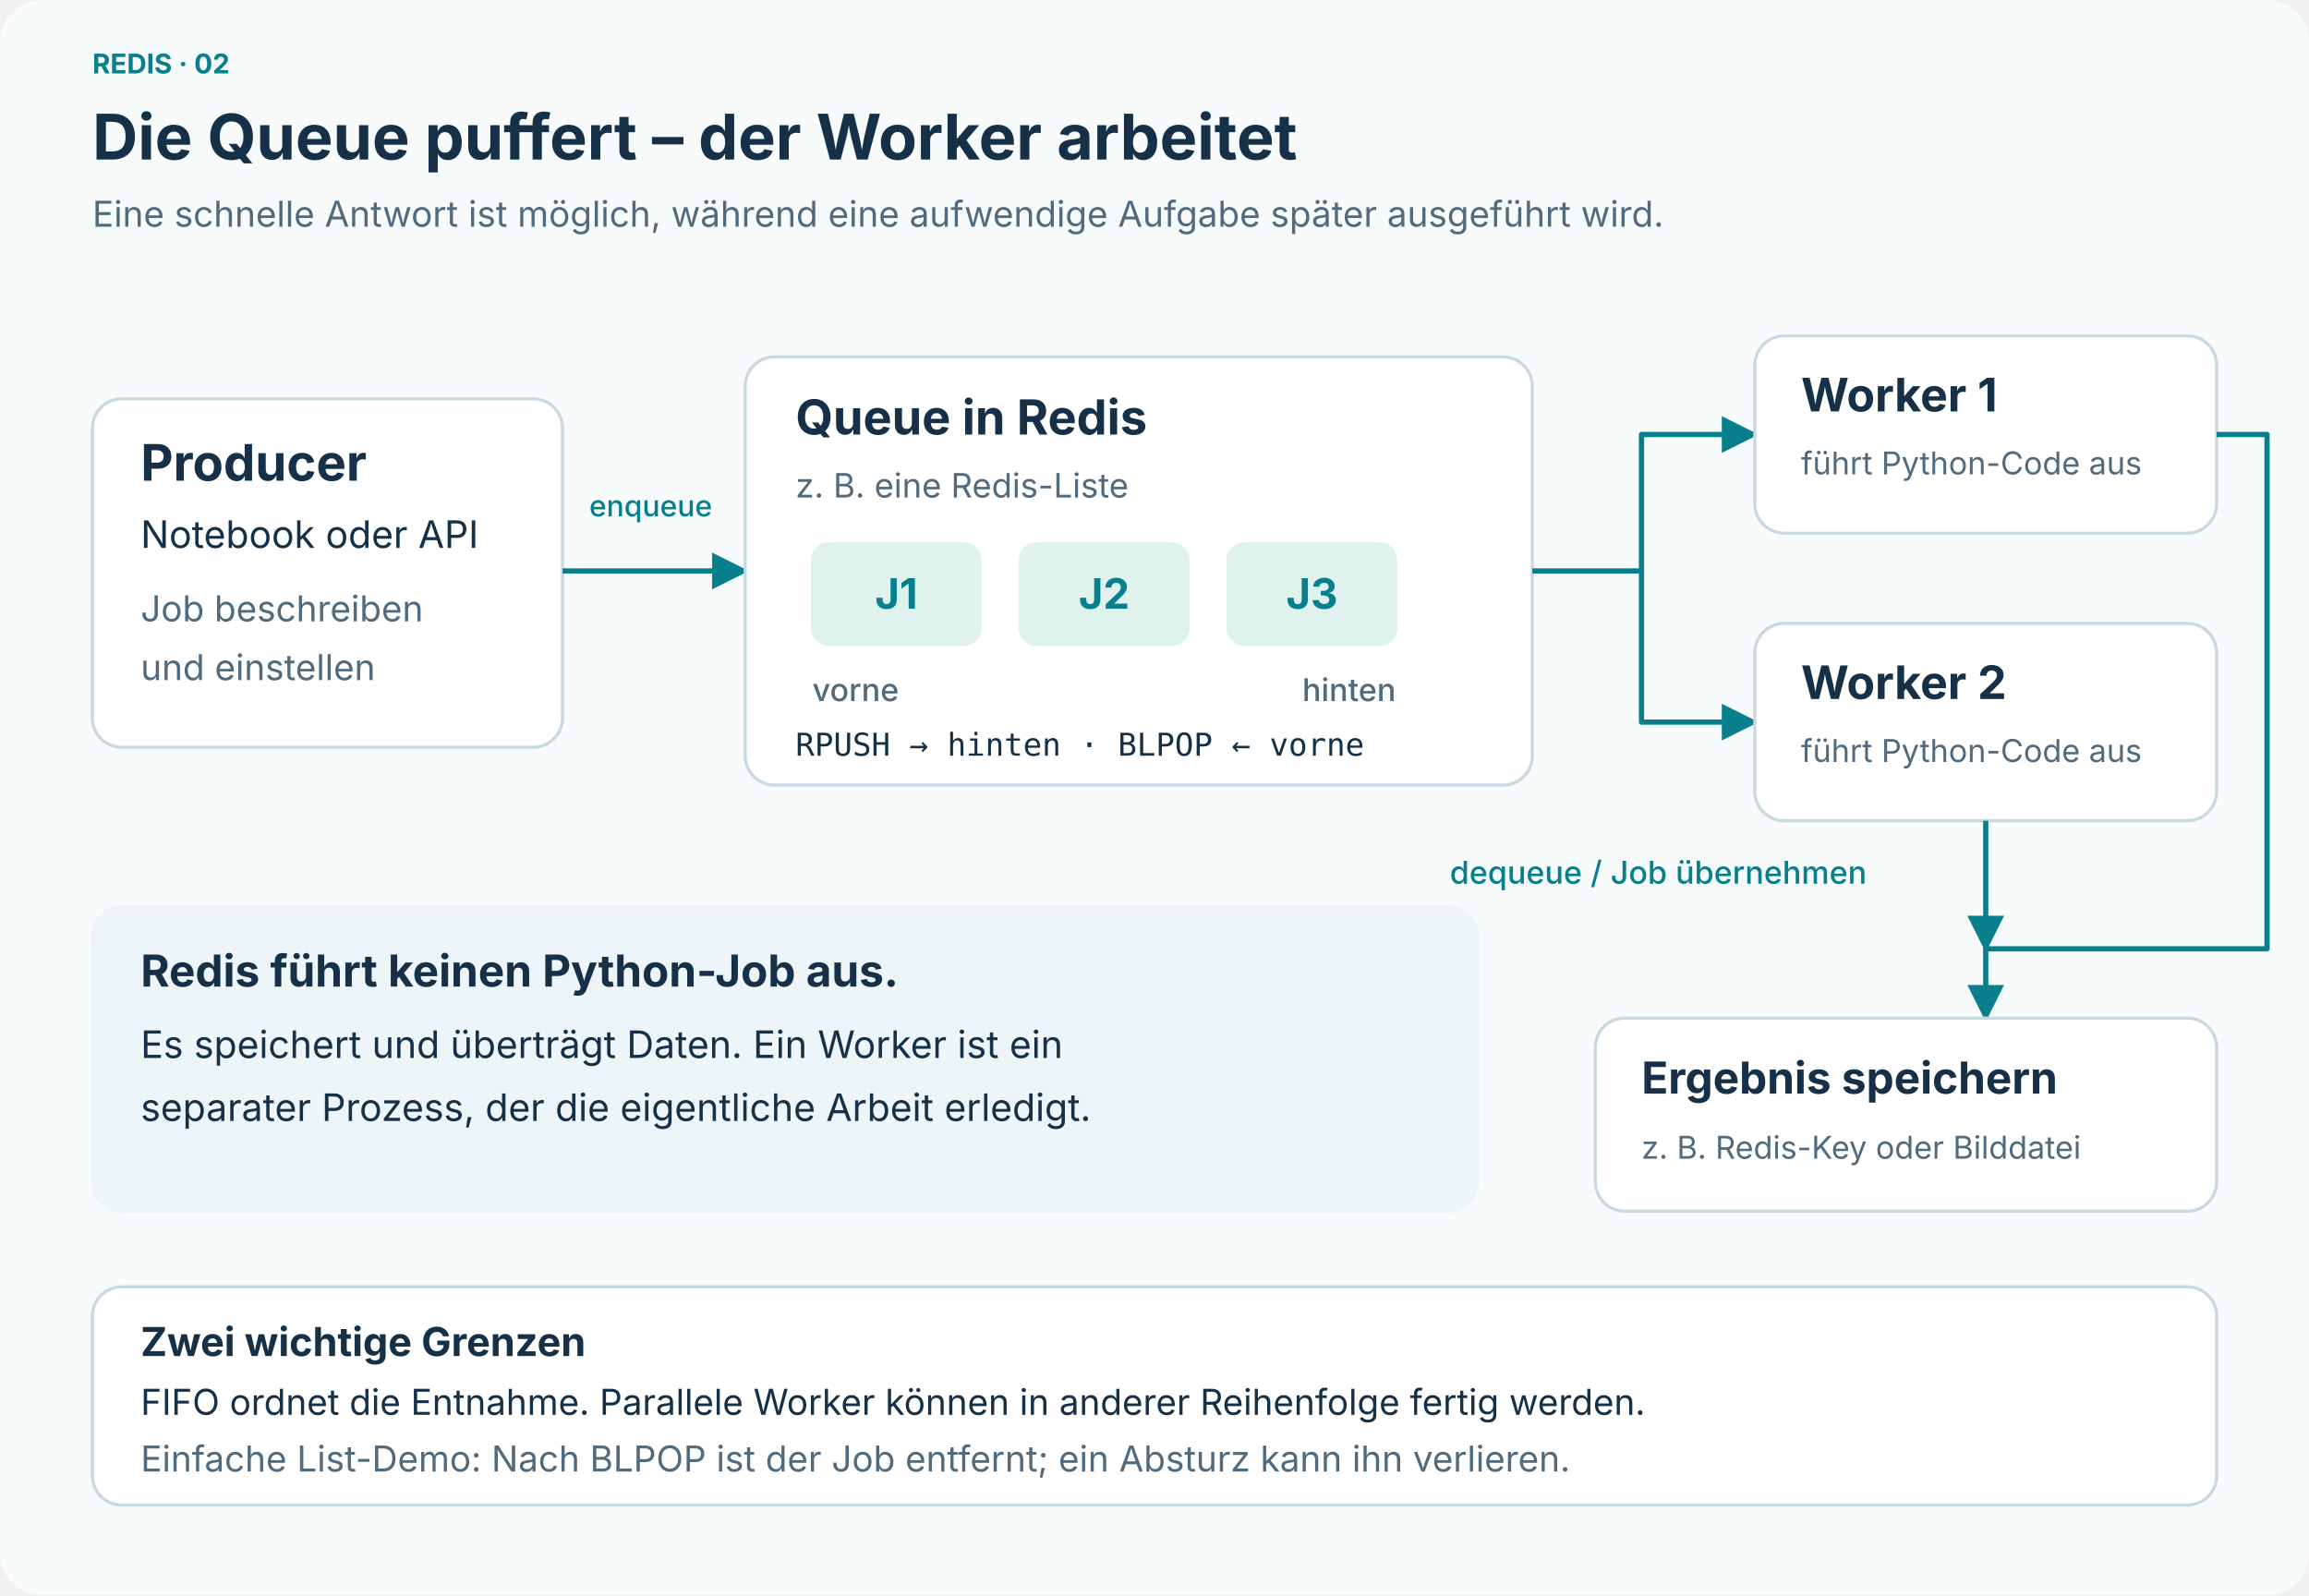
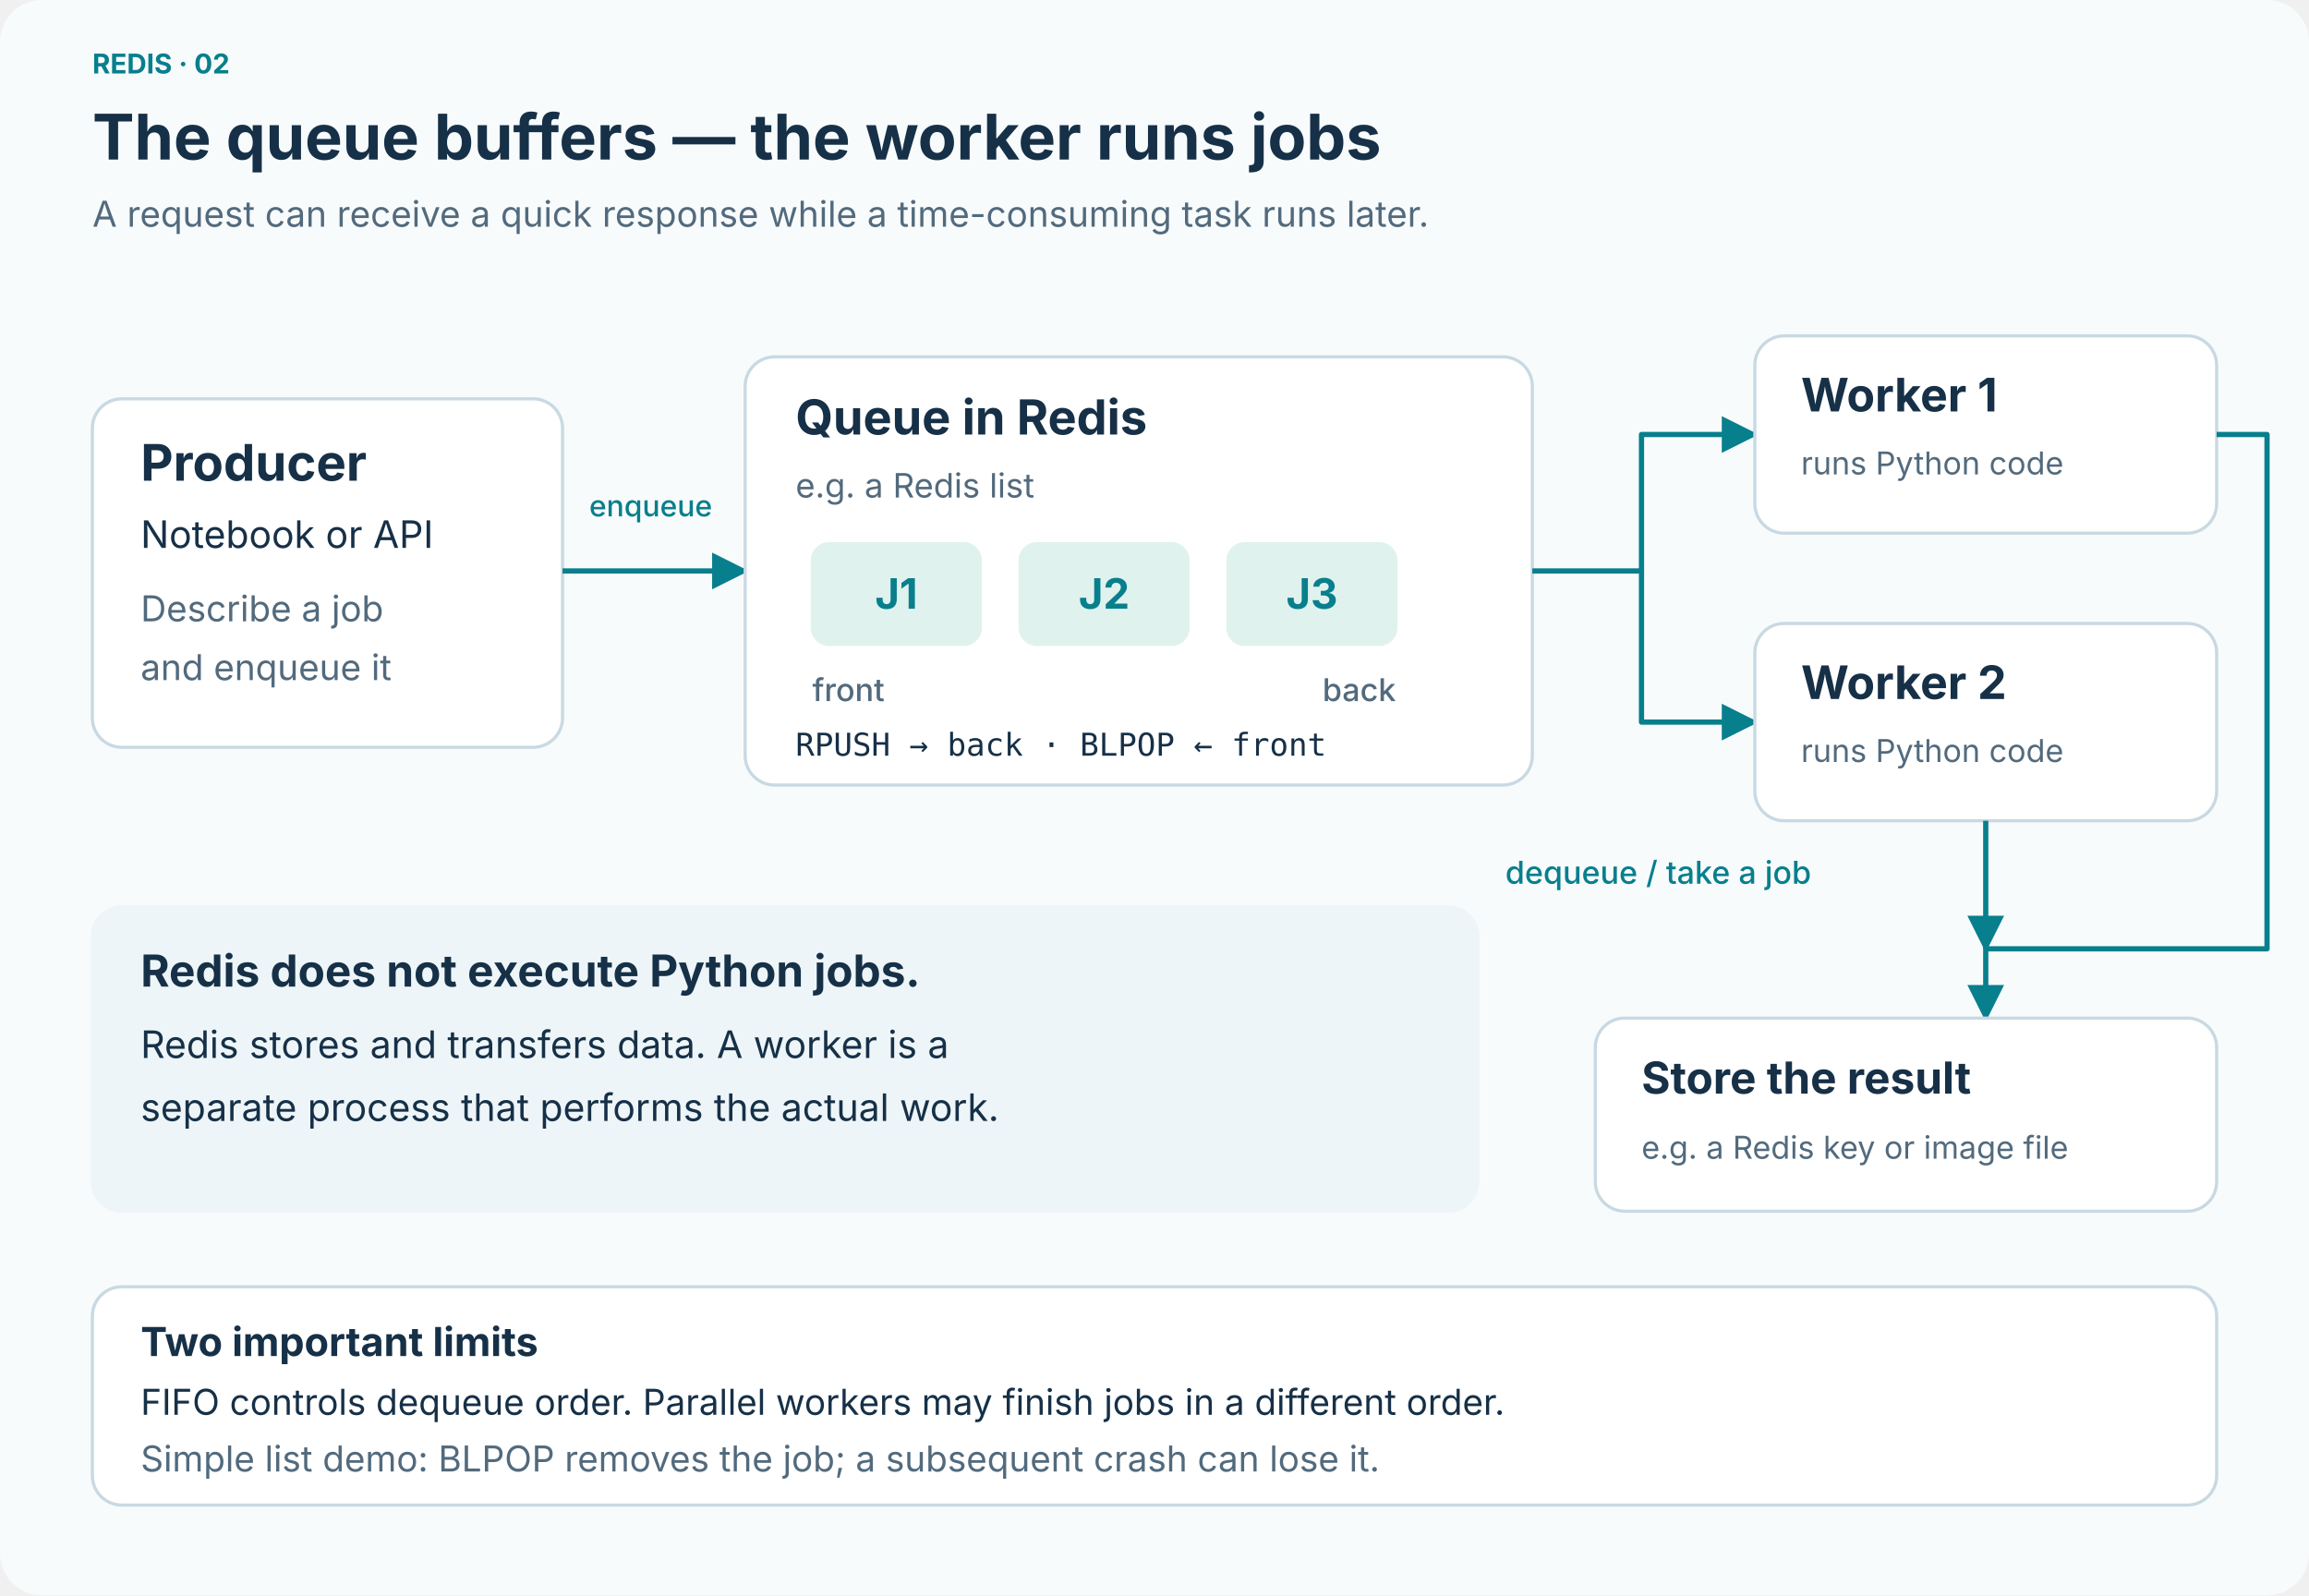
<svg xmlns="http://www.w3.org/2000/svg" width="1100" height="760" viewBox="0 0 1100 760" role="img" aria-labelledby="title desc">
  <defs>
    <marker id="arrow" viewBox="0 0 10 10" refX="9" refY="5" markerWidth="7" markerHeight="7" orient="auto-start-reverse">
      <path d="M 0 0 L 10 5 L 0 10 z" fill="#087f8c" />
    </marker>
    <style>text{font-family:Inter,Arial,sans-serif;fill:#163047}.muted{fill:#526a7d}.mono{font-family:Menlo,Consolas,monospace}.teal{fill:#087f8c}</style>
  </defs>
  <rect width="1100" height="760" rx="20" fill="#f8fbfc" />
  <text x="44" y="35" font-size="13" font-weight="700" text-anchor="start" class="teal">REDIS · 02</text>
-   <text x="44" y="76" font-size="30" font-weight="700" text-anchor="start" class="">Die Queue puffert – der Worker arbeitet</text>
-   <text x="44" y="108" font-size="17" font-weight="400" text-anchor="start" class="muted">Eine schnelle Antwort ist möglich, während eine aufwendige Aufgabe später ausgeführt wird.</text>
+   <text x="44" y="76" font-size="30" font-weight="700" text-anchor="start" class="">The queue buffers — the worker runs jobs</text>
+   <text x="44" y="108" font-size="17" font-weight="400" text-anchor="start" class="muted">A request can receive a quick response while a time-consuming task runs later.</text>
  <rect x="44" y="190" width="224" height="166" rx="14" fill="#ffffff" stroke="#c8d9e2" stroke-width="1.5" />
  <text x="67" y="229" font-size="24" font-weight="700" text-anchor="start" class="">Producer</text>
-   <text x="67" y="261" font-size="18" font-weight="400" text-anchor="start" class="">Notebook oder API</text>
-   <text x="67" y="296" font-size="17" font-weight="400" text-anchor="start" class="muted">Job beschreiben</text>
-   <text x="67" y="324" font-size="17" font-weight="400" text-anchor="start" class="muted">und einstellen</text>
+   <text x="67" y="261" font-size="18" font-weight="400" text-anchor="start" class="">Notebook or API</text>
+   <text x="67" y="296" font-size="17" font-weight="400" text-anchor="start" class="muted">Describe a job</text>
+   <text x="67" y="324" font-size="17" font-weight="400" text-anchor="start" class="muted">and enqueue it</text>
  <path d="M 268 272 H 355" fill="none" stroke="#087f8c" stroke-width="2.5" stroke-linejoin="round" marker-end="url(#arrow)" />
  <text x="310" y="246" font-size="14" font-weight="500" text-anchor="middle" class="teal">enqueue</text>
  <rect x="355" y="170" width="375" height="204" rx="14" fill="#ffffff" stroke="#c8d9e2" stroke-width="1.5" />
  <text x="379" y="207" font-size="23" font-weight="700" text-anchor="start" class="">Queue in Redis</text>
-   <text x="379" y="237" font-size="16" font-weight="400" text-anchor="start" class="muted">z. B. eine Redis-Liste</text>
+   <text x="379" y="237" font-size="16" font-weight="400" text-anchor="start" class="muted">e.g. a Redis list</text>
  <rect x="387" y="259" width="80" height="48" rx="8" fill="#dff2ee" stroke="#dff2ee" stroke-width="1.5" />
  <text x="427" y="290" font-size="20" font-weight="700" text-anchor="middle" class="teal">J1</text>
  <rect x="486" y="259" width="80" height="48" rx="8" fill="#dff2ee" stroke="#dff2ee" stroke-width="1.5" />
  <text x="526" y="290" font-size="20" font-weight="700" text-anchor="middle" class="teal">J2</text>
  <rect x="585" y="259" width="80" height="48" rx="8" fill="#dff2ee" stroke="#dff2ee" stroke-width="1.5" />
  <text x="625" y="290" font-size="20" font-weight="700" text-anchor="middle" class="teal">J3</text>
-   <text x="387" y="334" font-size="15" font-weight="500" text-anchor="start" class="muted">vorne</text>
-   <text x="665" y="334" font-size="15" font-weight="500" text-anchor="end" class="muted">hinten</text>
-   <text x="379" y="360" font-size="15" font-weight="500" text-anchor="start" class="mono">RPUSH → hinten  ·  BLPOP ← vorne</text>
+   <text x="387" y="334" font-size="15" font-weight="500" text-anchor="start" class="muted">front</text>
+   <text x="665" y="334" font-size="15" font-weight="500" text-anchor="end" class="muted">back</text>
+   <text x="379" y="360" font-size="15" font-weight="500" text-anchor="start" class="mono">RPUSH → back  ·  BLPOP ← front</text>
  <path d="M 730 272 H 782 V 207 H 836" fill="none" stroke="#087f8c" stroke-width="2.5" stroke-linejoin="round" marker-end="url(#arrow)" />
  <path d="M 782 272 V 344 H 836" fill="none" stroke="#087f8c" stroke-width="2.5" stroke-linejoin="round" marker-end="url(#arrow)" />
  <rect x="836" y="160" width="220" height="94" rx="14" fill="#ffffff" stroke="#c8d9e2" stroke-width="1.5" />
  <text x="858" y="196" font-size="22" font-weight="700" text-anchor="start" class="">Worker 1</text>
-   <text x="858" y="226" font-size="15" font-weight="400" text-anchor="start" class="muted">führt Python-Code aus</text>
+   <text x="858" y="226" font-size="15" font-weight="400" text-anchor="start" class="muted">runs Python code</text>
  <rect x="836" y="297" width="220" height="94" rx="14" fill="#ffffff" stroke="#c8d9e2" stroke-width="1.5" />
  <text x="858" y="333" font-size="22" font-weight="700" text-anchor="start" class="">Worker 2</text>
-   <text x="858" y="363" font-size="15" font-weight="400" text-anchor="start" class="muted">führt Python-Code aus</text>
-   <text x="790" y="421" font-size="15" font-weight="500" text-anchor="middle" class="teal">dequeue / Job übernehmen</text>
+   <text x="858" y="363" font-size="15" font-weight="400" text-anchor="start" class="muted">runs Python code</text>
+   <text x="790" y="421" font-size="15" font-weight="500" text-anchor="middle" class="teal">dequeue / take a job</text>
  <path d="M 1056 207 H 1080 V 452 H 946 V 485" fill="none" stroke="#087f8c" stroke-width="2.5" stroke-linejoin="round" marker-end="url(#arrow)" />
  <path d="M 946 391 V 452" fill="none" stroke="#087f8c" stroke-width="2.5" stroke-linejoin="round" marker-end="url(#arrow)" />
  <rect x="760" y="485" width="296" height="92" rx="14" fill="#ffffff" stroke="#c8d9e2" stroke-width="1.5" />
-   <text x="782" y="521" font-size="21" font-weight="700" text-anchor="start" class="">Ergebnis speichern</text>
-   <text x="782" y="552" font-size="15" font-weight="400" text-anchor="start" class="muted">z. B. Redis-Key oder Bilddatei</text>
+   <text x="782" y="521" font-size="21" font-weight="700" text-anchor="start" class="">Store the result</text>
+   <text x="782" y="552" font-size="15" font-weight="400" text-anchor="start" class="muted">e.g. a Redis key or image file</text>
  <rect x="44" y="432" width="660" height="145" rx="14" fill="#edf5f8" stroke="#edf5f8" stroke-width="1.5" />
-   <text x="67" y="470" font-size="21" font-weight="700" text-anchor="start" class="">Redis führt keinen Python-Job aus.</text>
-   <text x="67" y="504" font-size="18" font-weight="400" text-anchor="start" class="">Es speichert und überträgt Daten. Ein Worker ist ein</text>
-   <text x="67" y="534" font-size="18" font-weight="400" text-anchor="start" class="">separater Prozess, der die eigentliche Arbeit erledigt.</text>
+   <text x="67" y="470" font-size="21" font-weight="700" text-anchor="start" class="">Redis does not execute Python jobs.</text>
+   <text x="67" y="504" font-size="18" font-weight="400" text-anchor="start" class="">Redis stores and transfers data. A worker is a</text>
+   <text x="67" y="534" font-size="18" font-weight="400" text-anchor="start" class="">separate process that performs the actual work.</text>
  <rect x="44" y="613" width="1012" height="104" rx="14" fill="#ffffff" stroke="#c8d9e2" stroke-width="1.5" />
-   <text x="67" y="646" font-size="19" font-weight="700" text-anchor="start" class="">Zwei wichtige Grenzen</text>
-   <text x="67" y="674" font-size="17" font-weight="400" text-anchor="start" class="">FIFO ordnet die Entnahme. Parallele Worker können in anderer Reihenfolge fertig werden.</text>
-   <text x="67" y="701" font-size="17" font-weight="400" text-anchor="start" class="muted">Einfache List-Demo: Nach BLPOP ist der Job entfernt; ein Absturz kann ihn verlieren.</text>
+   <text x="67" y="646" font-size="19" font-weight="700" text-anchor="start" class="">Two important limits</text>
+   <text x="67" y="674" font-size="17" font-weight="400" text-anchor="start" class="">FIFO controls dequeue order. Parallel workers may finish jobs in a different order.</text>
+   <text x="67" y="701" font-size="17" font-weight="400" text-anchor="start" class="muted">Simple list demo: BLPOP removes the job; a subsequent crash can lose it.</text>
</svg>
